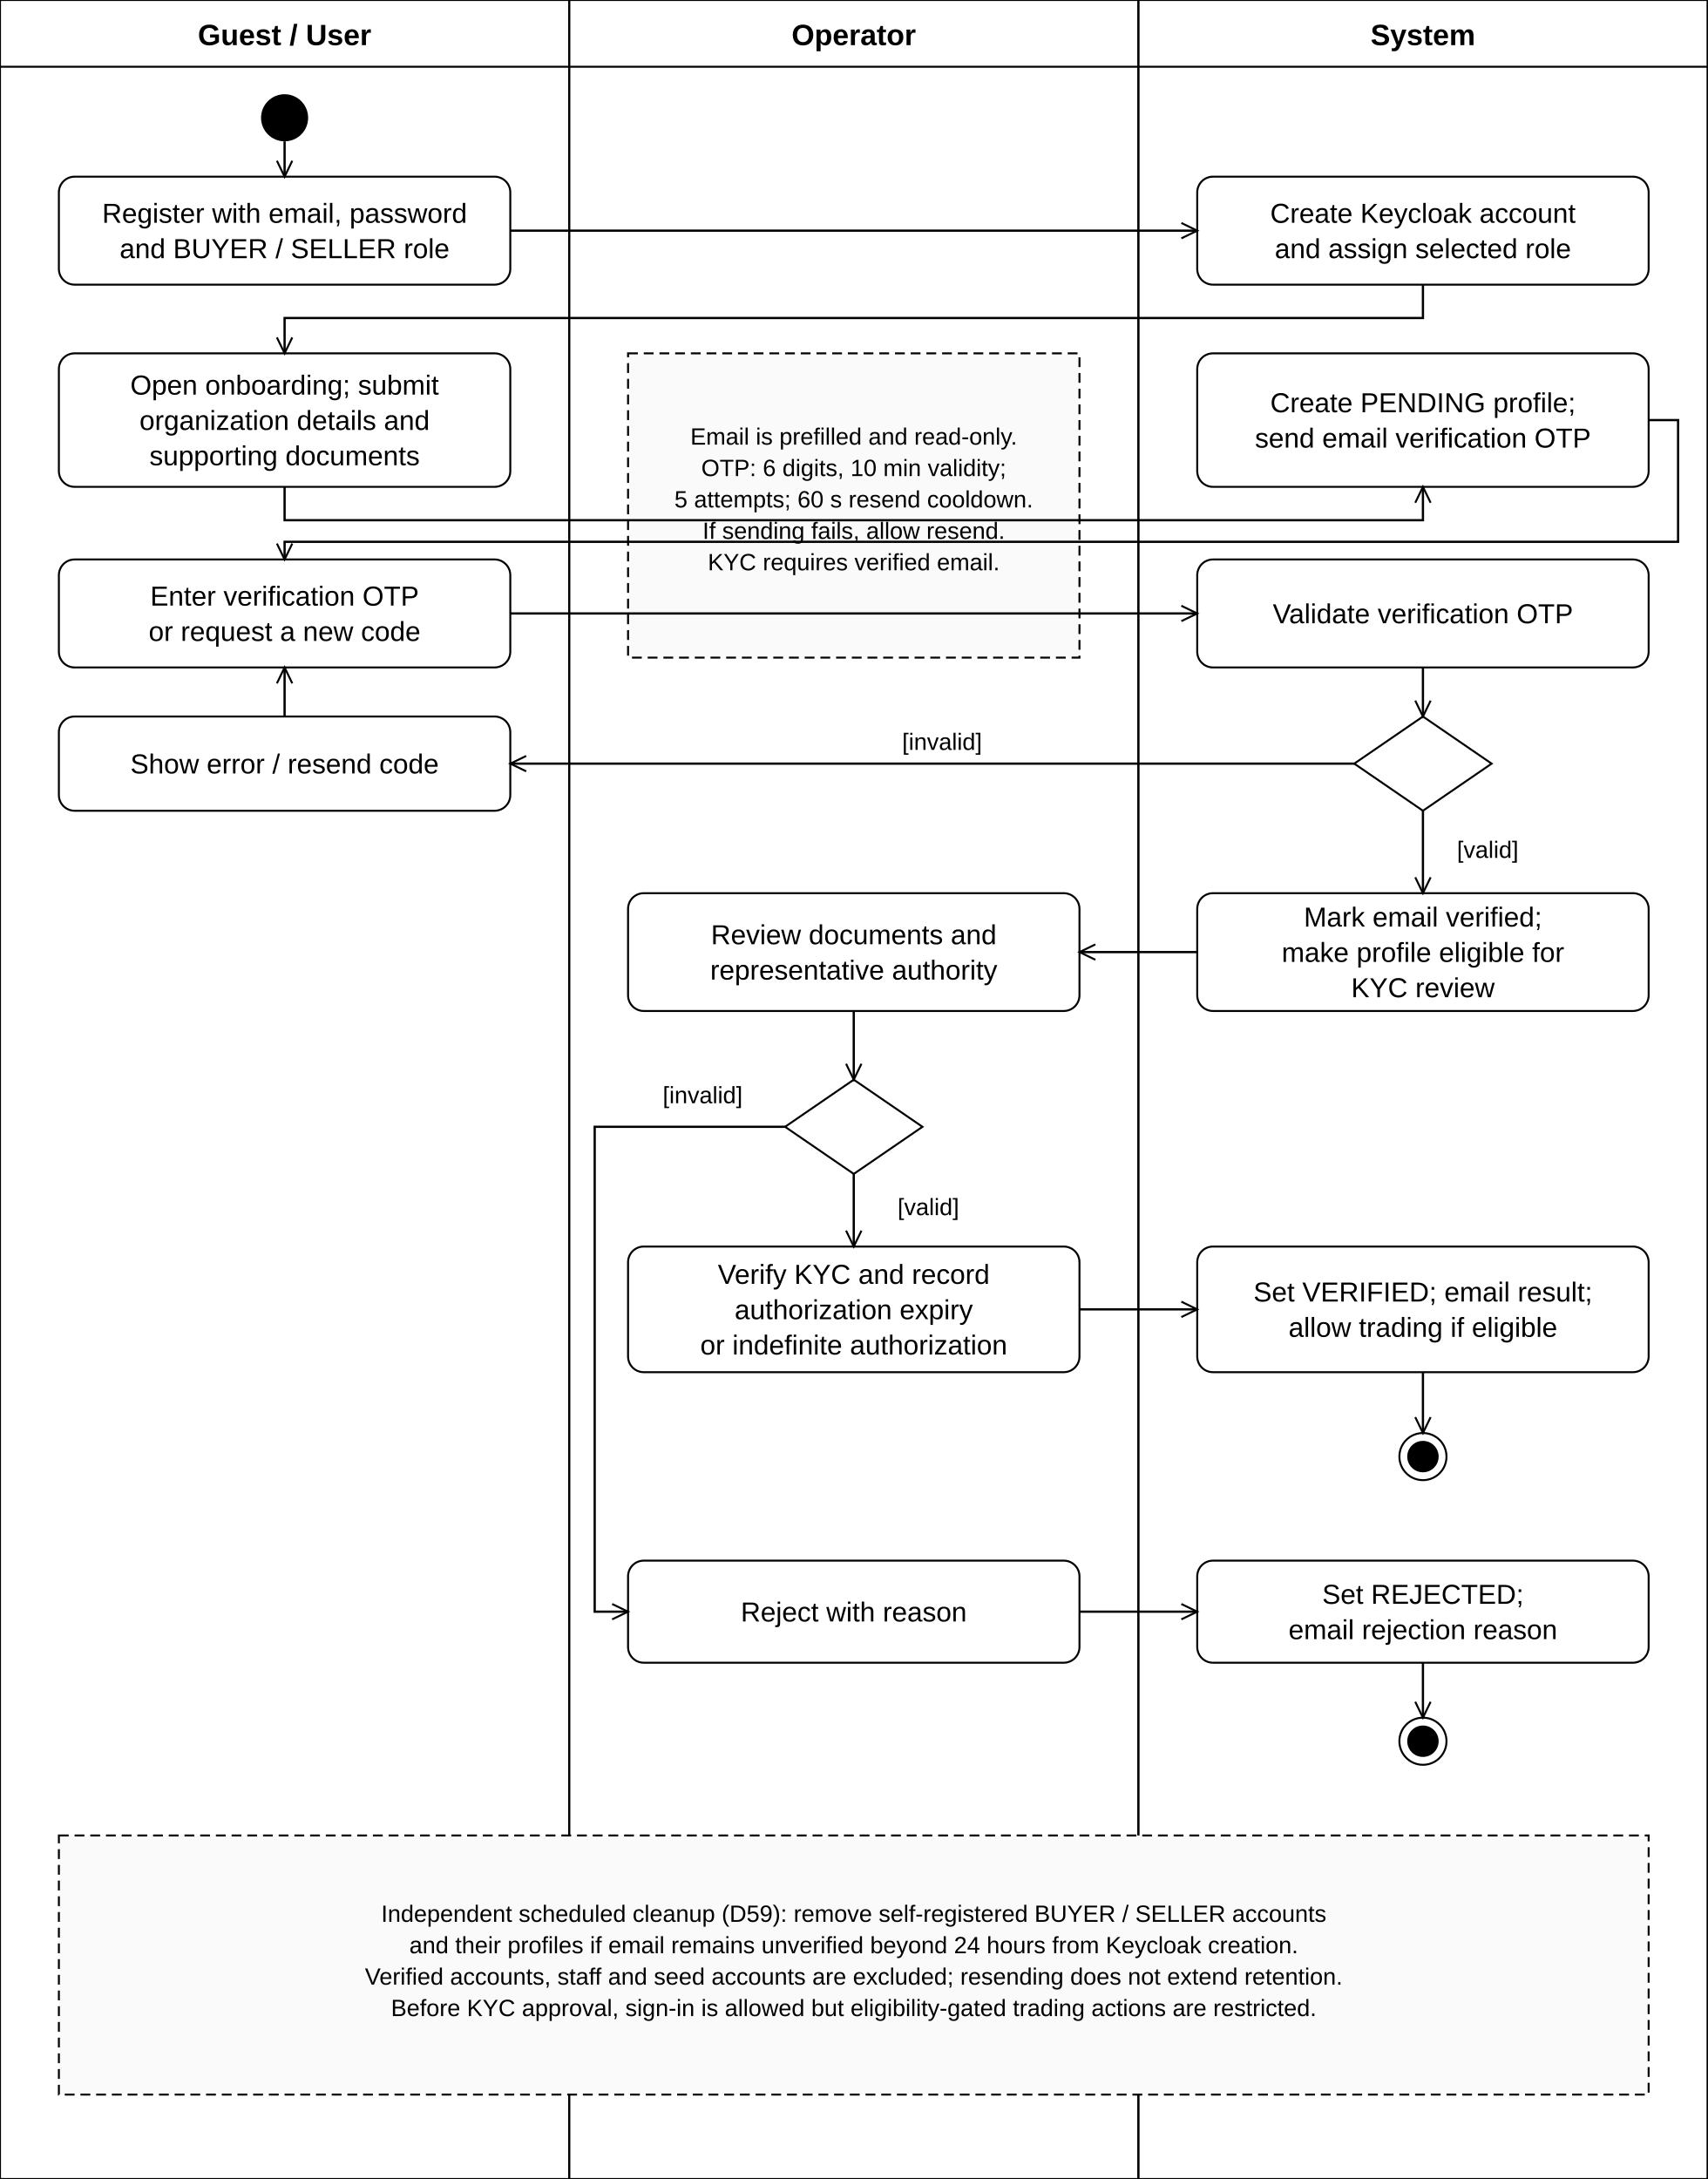
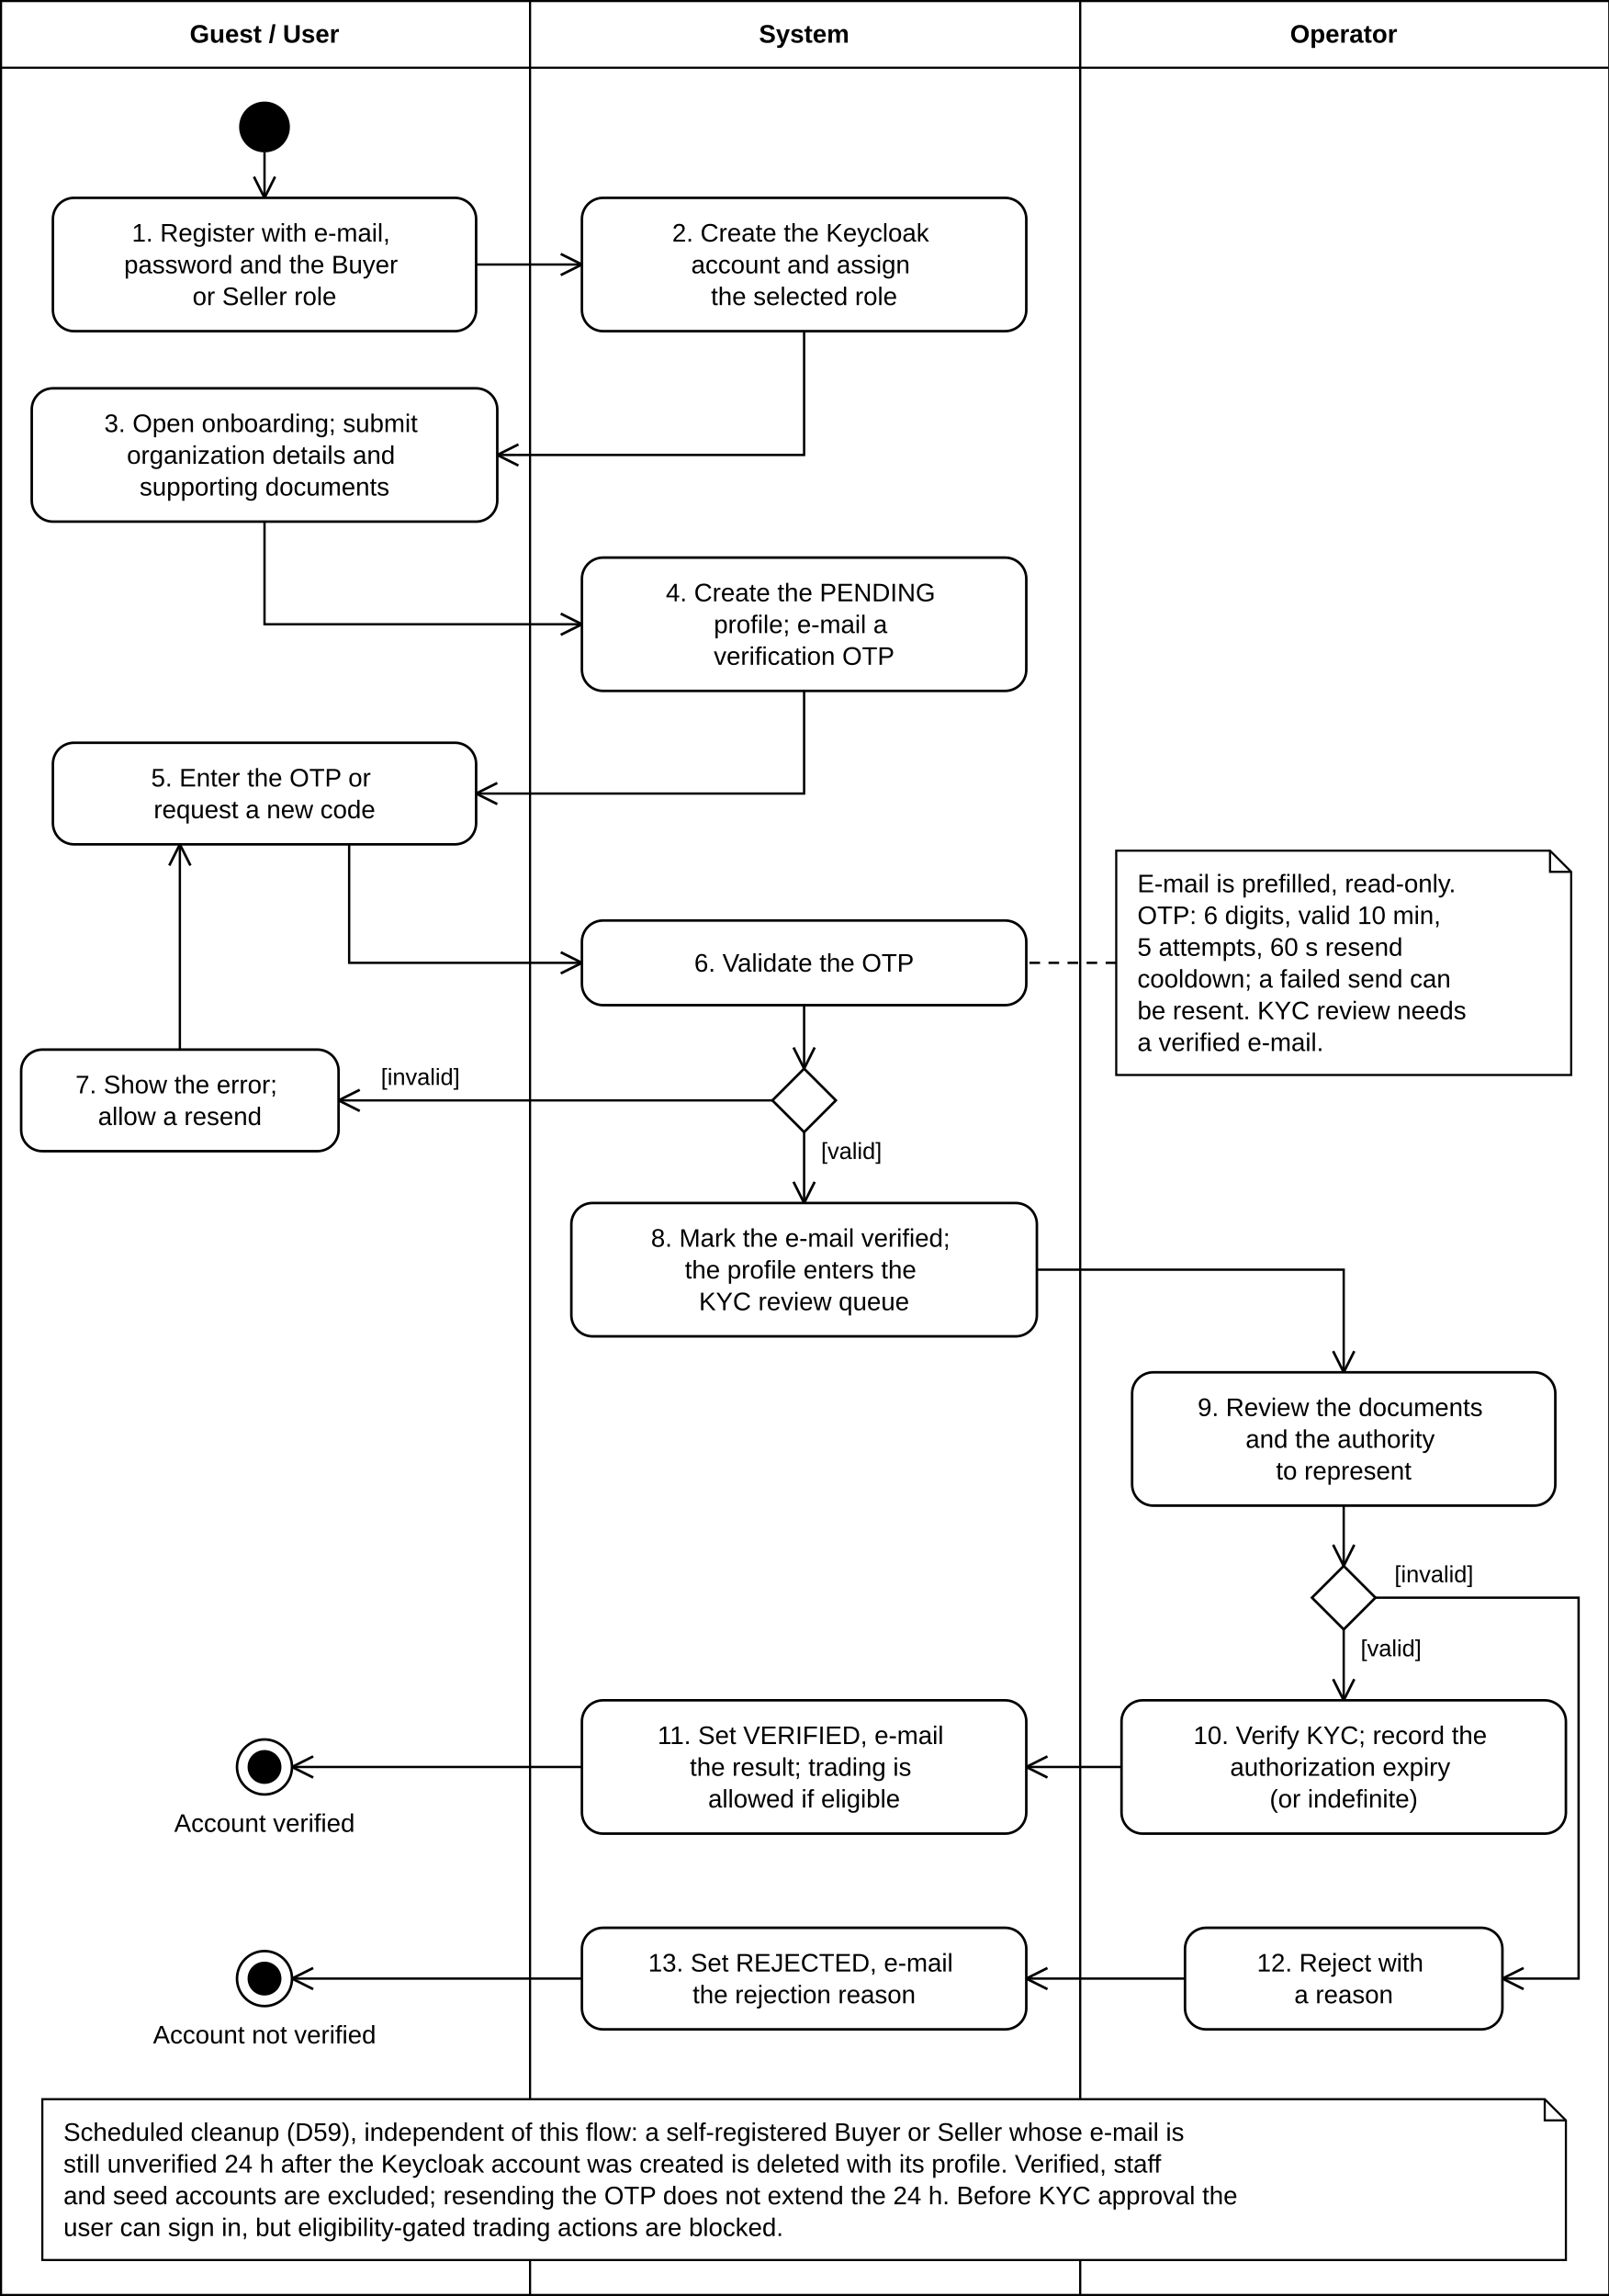
- <svg xmlns="http://www.w3.org/2000/svg" baseProfile="full" height="1110" version="1.1" viewBox="0 0 870 1110" width="870">
-   <defs />
-   <rect fill="white" height="1110" width="870" x="0" y="0" />
-   <rect fill="none" height="1110" stroke="black" width="290" x="0" y="0" />
-   <line stroke="black" x1="0" x2="290" y1="34" y2="34" />
-   <text fill="black" font-family="Arial" font-size="15" font-weight="bold" text-anchor="middle" x="145" y="23">Guest / User</text>
-   <rect fill="none" height="1110" stroke="black" width="290" x="290" y="0" />
-   <line stroke="black" x1="290" x2="580" y1="34" y2="34" />
-   <text fill="black" font-family="Arial" font-size="15" font-weight="bold" text-anchor="middle" x="435" y="23">Operator</text>
-   <rect fill="none" height="1110" stroke="black" width="290" x="580" y="0" />
-   <line stroke="black" x1="580" x2="870" y1="34" y2="34" />
-   <text fill="black" font-family="Arial" font-size="15" font-weight="bold" text-anchor="middle" x="725" y="23">System</text>
-   <circle cx="145.0" cy="60.0" fill="black" r="12.0" />
-   <rect fill="white" height="55" rx="8" stroke="black" width="230" x="30" y="90" />
-   <text fill="black" font-family="Arial" font-size="14" font-weight="normal" text-anchor="middle" x="145.0" y="113.5">Register with email, password</text>
-   <text fill="black" font-family="Arial" font-size="14" font-weight="normal" text-anchor="middle" x="145.0" y="131.5">and BUYER / SELLER role</text>
-   <rect fill="white" height="55" rx="8" stroke="black" width="230" x="610" y="90" />
-   <text fill="black" font-family="Arial" font-size="14" font-weight="normal" text-anchor="middle" x="725.0" y="113.5">Create Keycloak account</text>
-   <text fill="black" font-family="Arial" font-size="14" font-weight="normal" text-anchor="middle" x="725.0" y="131.5">and assign selected role</text>
-   <rect fill="white" height="68" rx="8" stroke="black" width="230" x="30" y="180" />
-   <text fill="black" font-family="Arial" font-size="14" font-weight="normal" text-anchor="middle" x="145.0" y="201.0">Open onboarding; submit</text>
-   <text fill="black" font-family="Arial" font-size="14" font-weight="normal" text-anchor="middle" x="145.0" y="219.0">organization details and</text>
-   <text fill="black" font-family="Arial" font-size="14" font-weight="normal" text-anchor="middle" x="145.0" y="237.0">supporting documents</text>
-   <rect fill="white" height="68" rx="8" stroke="black" width="230" x="610" y="180" />
-   <text fill="black" font-family="Arial" font-size="14" font-weight="normal" text-anchor="middle" x="725.0" y="210.0">Create PENDING profile;</text>
-   <text fill="black" font-family="Arial" font-size="14" font-weight="normal" text-anchor="middle" x="725.0" y="228.0">send email verification OTP</text>
-   <rect fill="white" height="55" rx="8" stroke="black" width="230" x="30" y="285" />
-   <text fill="black" font-family="Arial" font-size="14" font-weight="normal" text-anchor="middle" x="145.0" y="308.5">Enter verification OTP</text>
-   <text fill="black" font-family="Arial" font-size="14" font-weight="normal" text-anchor="middle" x="145.0" y="326.5">or request a new code</text>
-   <rect fill="white" height="55" rx="8" stroke="black" width="230" x="610" y="285" />
-   <text fill="black" font-family="Arial" font-size="14" font-weight="normal" text-anchor="middle" x="725.0" y="317.5">Validate verification OTP</text>
-   <polygon fill="white" points="725.0,365 760,389.0 725.0,413 690,389.0" stroke="black" />
-   <rect fill="white" height="48" rx="8" stroke="black" width="230" x="30" y="365" />
-   <text fill="black" font-family="Arial" font-size="14" font-weight="normal" text-anchor="middle" x="145.0" y="394.0">Show error / resend code</text>
-   <rect fill="white" height="60" rx="8" stroke="black" width="230" x="610" y="455" />
-   <text fill="black" font-family="Arial" font-size="14" font-weight="normal" text-anchor="middle" x="725.0" y="472.0">Mark email verified;</text>
-   <text fill="black" font-family="Arial" font-size="14" font-weight="normal" text-anchor="middle" x="725.0" y="490.0">make profile eligible for</text>
-   <text fill="black" font-family="Arial" font-size="14" font-weight="normal" text-anchor="middle" x="725.0" y="508.0">KYC review</text>
-   <rect fill="white" height="60" rx="8" stroke="black" width="230" x="320" y="455" />
-   <text fill="black" font-family="Arial" font-size="14" font-weight="normal" text-anchor="middle" x="435.0" y="481.0">Review documents and</text>
-   <text fill="black" font-family="Arial" font-size="14" font-weight="normal" text-anchor="middle" x="435.0" y="499.0">representative authority</text>
-   <polygon fill="white" points="435.0,550 470,574.0 435.0,598 400,574.0" stroke="black" />
-   <rect fill="white" height="64" rx="8" stroke="black" width="230" x="320" y="635" />
-   <text fill="black" font-family="Arial" font-size="14" font-weight="normal" text-anchor="middle" x="435.0" y="654.0">Verify KYC and record</text>
-   <text fill="black" font-family="Arial" font-size="14" font-weight="normal" text-anchor="middle" x="435.0" y="672.0">authorization expiry</text>
-   <text fill="black" font-family="Arial" font-size="14" font-weight="normal" text-anchor="middle" x="435.0" y="690.0">or indefinite authorization</text>
-   <rect fill="white" height="64" rx="8" stroke="black" width="230" x="610" y="635" />
-   <text fill="black" font-family="Arial" font-size="14" font-weight="normal" text-anchor="middle" x="725.0" y="663.0">Set VERIFIED; email result;</text>
-   <text fill="black" font-family="Arial" font-size="14" font-weight="normal" text-anchor="middle" x="725.0" y="681.0">allow trading if eligible</text>
-   <circle cx="725.0" cy="742.0" fill="white" r="12.0" stroke="black" />
-   <circle cx="725.0" cy="742.0" fill="black" r="8.0" />
-   <rect fill="white" height="52" rx="8" stroke="black" width="230" x="320" y="795" />
-   <text fill="black" font-family="Arial" font-size="14" font-weight="normal" text-anchor="middle" x="435.0" y="826.0">Reject with reason</text>
-   <rect fill="white" height="52" rx="8" stroke="black" width="230" x="610" y="795" />
-   <text fill="black" font-family="Arial" font-size="14" font-weight="normal" text-anchor="middle" x="725.0" y="817.0">Set REJECTED;</text>
-   <text fill="black" font-family="Arial" font-size="14" font-weight="normal" text-anchor="middle" x="725.0" y="835.0">email rejection reason</text>
-   <circle cx="725.0" cy="887.0" fill="white" r="12.0" stroke="black" />
-   <circle cx="725.0" cy="887.0" fill="black" r="8.0" />
-   <rect fill="#fafafa" height="155" stroke="black" stroke-dasharray="5,3" width="230" x="320" y="180" />
-   <text fill="black" font-family="Arial" font-size="12" font-weight="normal" text-anchor="middle" x="435.0" y="226.5">Email is prefilled and read-only.</text>
-   <text fill="black" font-family="Arial" font-size="12" font-weight="normal" text-anchor="middle" x="435.0" y="242.5">OTP: 6 digits, 10 min validity;</text>
-   <text fill="black" font-family="Arial" font-size="12" font-weight="normal" text-anchor="middle" x="435.0" y="258.5">5 attempts; 60 s resend cooldown.</text>
-   <text fill="black" font-family="Arial" font-size="12" font-weight="normal" text-anchor="middle" x="435.0" y="274.5">If sending fails, allow resend.</text>
-   <text fill="black" font-family="Arial" font-size="12" font-weight="normal" text-anchor="middle" x="435.0" y="290.5">KYC requires verified email.</text>
-   <rect fill="#fafafa" height="132" stroke="black" stroke-dasharray="5,3" width="810" x="30" y="935" />
-   <text fill="black" font-family="Arial" font-size="12" font-weight="normal" text-anchor="middle" x="435.0" y="979.0">Independent scheduled cleanup (D59): remove self-registered BUYER / SELLER accounts</text>
-   <text fill="black" font-family="Arial" font-size="12" font-weight="normal" text-anchor="middle" x="435.0" y="995.0">and their profiles if email remains unverified beyond 24 hours from Keycloak creation.</text>
-   <text fill="black" font-family="Arial" font-size="12" font-weight="normal" text-anchor="middle" x="435.0" y="1011.0">Verified accounts, staff and seed accounts are excluded; resending does not extend retention.</text>
-   <text fill="black" font-family="Arial" font-size="12" font-weight="normal" text-anchor="middle" x="435.0" y="1027.0">Before KYC approval, sign-in is allowed but eligibility-gated trading actions are restricted.</text>
-   <polyline fill="none" points="145.0,72 145.0,90" stroke="black" stroke-width="1.15" />
-   <polyline fill="none" points="141.085,81.896 145.0,90 148.915,81.896" stroke="black" />
-   <polyline fill="none" points="260,117.5 610,117.5" stroke="black" stroke-width="1.15" />
-   <polyline fill="none" points="601.896,121.415 610,117.5 601.896,113.585" stroke="black" />
-   <polyline fill="none" points="725.0,145 725,162 145,162 145.0,180" stroke="black" stroke-width="1.15" />
-   <polyline fill="none" points="141.085,171.896 145.0,180 148.915,171.896" stroke="black" />
-   <polyline fill="none" points="145.0,248 145,265 725,265 725.0,248" stroke="black" stroke-width="1.15" />
-   <polyline fill="none" points="728.915,256.104 725.0,248 721.085,256.104" stroke="black" />
-   <polyline fill="none" points="840,214.0 855,214 855,276 145,276 145.0,285" stroke="black" stroke-width="1.15" />
-   <polyline fill="none" points="141.085,276.896 145.0,285 148.915,276.896" stroke="black" />
-   <polyline fill="none" points="260,312.5 610,312.5" stroke="black" stroke-width="1.15" />
-   <polyline fill="none" points="601.896,316.415 610,312.5 601.896,308.585" stroke="black" />
-   <polyline fill="none" points="725.0,340 725.0,365" stroke="black" stroke-width="1.15" />
-   <polyline fill="none" points="721.085,356.896 725.0,365 728.915,356.896" stroke="black" />
-   <polyline fill="none" points="690,389.0 260,389.0" stroke="black" stroke-width="1.15" />
-   <polyline fill="none" points="268.104,385.085 260,389.0 268.104,392.915" stroke="black" />
-   <text fill="black" font-family="Arial" font-size="12" font-weight="normal" text-anchor="middle" x="480" y="382">[invalid]</text>
-   <polyline fill="none" points="145.0,365 145.0,340" stroke="black" stroke-width="1.15" />
-   <polyline fill="none" points="148.915,348.104 145.0,340 141.085,348.104" stroke="black" />
-   <polyline fill="none" points="725.0,413 725.0,455" stroke="black" stroke-width="1.15" />
-   <polyline fill="none" points="721.085,446.896 725.0,455 728.915,446.896" stroke="black" />
-   <text fill="black" font-family="Arial" font-size="12" font-weight="normal" text-anchor="middle" x="758" y="437">[valid]</text>
-   <polyline fill="none" points="610,485.0 550,485.0" stroke="black" stroke-width="1.15" />
-   <polyline fill="none" points="558.104,481.085 550,485.0 558.104,488.915" stroke="black" />
-   <polyline fill="none" points="435.0,515 435.0,550" stroke="black" stroke-width="1.15" />
-   <polyline fill="none" points="431.085,541.896 435.0,550 438.915,541.896" stroke="black" />
-   <polyline fill="none" points="435.0,598 435.0,635" stroke="black" stroke-width="1.15" />
-   <polyline fill="none" points="431.085,626.896 435.0,635 438.915,626.896" stroke="black" />
-   <text fill="black" font-family="Arial" font-size="12" font-weight="normal" text-anchor="middle" x="473" y="619">[valid]</text>
-   <polyline fill="none" points="550,667.0 610,667.0" stroke="black" stroke-width="1.15" />
-   <polyline fill="none" points="601.896,670.915 610,667.0 601.896,663.085" stroke="black" />
-   <polyline fill="none" points="725.0,699 725.0,730" stroke="black" stroke-width="1.15" />
-   <polyline fill="none" points="721.085,721.896 725.0,730 728.915,721.896" stroke="black" />
-   <polyline fill="none" points="400,574.0 303,574 303,821 320,821.0" stroke="black" stroke-width="1.15" />
-   <polyline fill="none" points="311.896,824.915 320,821.0 311.896,817.085" stroke="black" />
-   <text fill="black" font-family="Arial" font-size="12" font-weight="normal" text-anchor="middle" x="358" y="562">[invalid]</text>
-   <polyline fill="none" points="550,821.0 610,821.0" stroke="black" stroke-width="1.15" />
-   <polyline fill="none" points="601.896,824.915 610,821.0 601.896,817.085" stroke="black" />
-   <polyline fill="none" points="725.0,847 725.0,875" stroke="black" stroke-width="1.15" />
-   <polyline fill="none" points="721.085,866.896 725.0,875 728.915,866.896" stroke="black" />
+ <svg xmlns="http://www.w3.org/2000/svg" width="760" height="1085" viewBox="0 0 760 1085" font-family="Arial" font-size="12">
+   <defs>
+     <marker id="open" viewBox="0 0 12 12" refX="11" refY="6" markerWidth="12" markerHeight="12" markerUnits="userSpaceOnUse" orient="auto">
+       <path d="M1,1 L11,6 L1,11" fill="none" stroke="black" stroke-width="1.2" />
+     </marker>
+     <marker id="tri" viewBox="0 0 14 14" refX="13" refY="7" markerWidth="14" markerHeight="14" markerUnits="userSpaceOnUse" orient="auto">
+       <path d="M1,1 L13,7 L1,13 Z" fill="white" stroke="black" />
+     </marker>
+     <marker id="dia" viewBox="0 0 18 10" refX="1" refY="5" markerWidth="18" markerHeight="10" markerUnits="userSpaceOnUse" orient="auto">
+       <path d="M1,5 L9,1 L17,5 L9,9 Z" fill="black" />
+     </marker>
+   </defs>
+   <rect x="0" y="0" width="760" height="1085" fill="white" />
+   <rect x="0.5" y=".5" width="250" height="1084" fill="white" stroke="black" />
+   <line x1="0" y1="32" x2="250" y2="32" stroke="black" />
+   <text text-anchor="middle" dominant-baseline="central" font-size="12" font-weight="bold">
+     <tspan x="125.0" y="16.0">Guest / User</tspan>
+   </text>
+   <rect x="250.5" y=".5" width="260" height="1084" fill="white" stroke="black" />
+   <line x1="250" y1="32" x2="510" y2="32" stroke="black" />
+   <text text-anchor="middle" dominant-baseline="central" font-size="12" font-weight="bold">
+     <tspan x="380.0" y="16.0">System</tspan>
+   </text>
+   <rect x="510.5" y=".5" width="250" height="1084" fill="white" stroke="black" />
+   <line x1="510" y1="32" x2="760" y2="32" stroke="black" />
+   <text text-anchor="middle" dominant-baseline="central" font-size="12" font-weight="bold">
+     <tspan x="635.0" y="16.0">Operator</tspan>
+   </text>
+   <path d="M125.0,72.0 L125.0,93.5" fill="none" stroke="black" stroke-width="1.1" marker-end="url(#open)" />
+   <path d="M225.0,125 L275.0,125" fill="none" stroke="black" stroke-width="1.1" marker-end="url(#open)" />
+   <path d="M380.0,156.5 L380.0,215 L235.0,215" fill="none" stroke="black" stroke-width="1.1" marker-end="url(#open)" />
+   <path d="M125.0,246.5 L125.0,295 L275.0,295" fill="none" stroke="black" stroke-width="1.1" marker-end="url(#open)" />
+   <path d="M380.0,326.5 L380.0,375 L225.0,375" fill="none" stroke="black" stroke-width="1.1" marker-end="url(#open)" />
+   <path d="M165.0,399.0 L165.0,455 L275.0,455" fill="none" stroke="black" stroke-width="1.1" marker-end="url(#open)" />
+   <path d="M527.5,455 L485.0,455" fill="none" stroke="black" stroke-width="1.1" stroke-dasharray="5,4" />
+   <path d="M380.0,475.0 L380.0,505.0" fill="none" stroke="black" stroke-width="1.1" marker-end="url(#open)" />
+   <path d="M365.0,520 L160.0,520" fill="none" stroke="black" stroke-width="1.1" marker-end="url(#open)" />
+   <rect x="178" y="502" width="41.297" height="13.75" fill="white" />
+   <text text-anchor="start" dominant-baseline="central" font-size="11">
+     <tspan x="180" y="508.875">[invalid]</tspan>
+   </text>
+   <path d="M85,496.0 L85.0,399.0" fill="none" stroke="black" stroke-width="1.1" marker-end="url(#open)" />
+   <path d="M380.0,535.0 L380.0,568.5" fill="none" stroke="black" stroke-width="1.1" marker-end="url(#open)" />
+   <rect x="386.0" y="537" width="32.734" height="13.75" fill="white" />
+   <text text-anchor="start" dominant-baseline="central" font-size="11">
+     <tspan x="388.0" y="543.875">[valid]</tspan>
+   </text>
+   <path d="M490.0,600 L635.0,600 L635.0,648.5" fill="none" stroke="black" stroke-width="1.1" marker-end="url(#open)" />
+   <path d="M635.0,711.5 L635.0,740.0" fill="none" stroke="black" stroke-width="1.1" marker-end="url(#open)" />
+   <path d="M635.0,770.0 L635.0,803.5" fill="none" stroke="black" stroke-width="1.1" marker-end="url(#open)" />
+   <rect x="641.0" y="772" width="32.734" height="13.75" fill="white" />
+   <text text-anchor="start" dominant-baseline="central" font-size="11">
+     <tspan x="643.0" y="778.875">[valid]</tspan>
+   </text>
+   <path d="M530.0,835 L485.0,835" fill="none" stroke="black" stroke-width="1.1" marker-end="url(#open)" />
+   <path d="M275.0,835 L138.0,835" fill="none" stroke="black" stroke-width="1.1" marker-end="url(#open)" />
+   <path d="M650.0,755 L746,755 L746,935 L710.0,935" fill="none" stroke="black" stroke-width="1.1" marker-end="url(#open)" />
+   <rect x="657.0" y="737" width="41.297" height="13.75" fill="white" />
+   <text text-anchor="start" dominant-baseline="central" font-size="11">
+     <tspan x="659.0" y="743.875">[invalid]</tspan>
+   </text>
+   <path d="M560.0,935 L485.0,935" fill="none" stroke="black" stroke-width="1.1" marker-end="url(#open)" />
+   <path d="M275.0,935 L138.0,935" fill="none" stroke="black" stroke-width="1.1" marker-end="url(#open)" />
+   <circle cx="125.0" cy="60" r="12.0" fill="black" />
+   <rect x="25.0" y="93.5" width="200" height="63.0" rx="10" fill="white" stroke="black" stroke-width="1.2" />
+   <text text-anchor="middle" dominant-baseline="central" font-size="12">
+     <tspan x="125.0" y="110.0">1. Register with e-mail,</tspan>
+     <tspan x="125.0" y="125.0">password and the Buyer</tspan>
+     <tspan x="125.0" y="140.0">or Seller role</tspan>
+   </text>
+   <rect x="275.0" y="93.5" width="210" height="63.0" rx="10" fill="white" stroke="black" stroke-width="1.2" />
+   <text text-anchor="middle" dominant-baseline="central" font-size="12">
+     <tspan x="380.0" y="110.0">2. Create the Keycloak</tspan>
+     <tspan x="380.0" y="125.0">account and assign</tspan>
+     <tspan x="380.0" y="140.0">the selected role</tspan>
+   </text>
+   <rect x="15.0" y="183.5" width="220" height="63.0" rx="10" fill="white" stroke="black" stroke-width="1.2" />
+   <text text-anchor="middle" dominant-baseline="central" font-size="12">
+     <tspan x="125.0" y="200.0">3. Open onboarding; submit</tspan>
+     <tspan x="125.0" y="215.0">organization details and</tspan>
+     <tspan x="125.0" y="230.0">supporting documents</tspan>
+   </text>
+   <rect x="275.0" y="263.5" width="210" height="63.0" rx="10" fill="white" stroke="black" stroke-width="1.2" />
+   <text text-anchor="middle" dominant-baseline="central" font-size="12">
+     <tspan x="380.0" y="280.0">4. Create the PENDING</tspan>
+     <tspan x="380.0" y="295.0">profile; e-mail a</tspan>
+     <tspan x="380.0" y="310.0">verification OTP</tspan>
+   </text>
+   <rect x="25.0" y="351.0" width="200" height="48.0" rx="10" fill="white" stroke="black" stroke-width="1.2" />
+   <text text-anchor="middle" dominant-baseline="central" font-size="12">
+     <tspan x="125.0" y="367.5">5. Enter the OTP or</tspan>
+     <tspan x="125.0" y="382.5">request a new code</tspan>
+   </text>
+   <rect x="275.0" y="435.0" width="210" height="40" rx="10" fill="white" stroke="black" stroke-width="1.2" />
+   <text text-anchor="middle" dominant-baseline="central" font-size="12">
+     <tspan x="380.0" y="455.0">6. Validate the OTP</tspan>
+   </text>
+   <path d="M527.5,402.0 L732.5,402.0 L742.5,412.0 L742.5,508.0 L527.5,508.0 Z" fill="white" stroke="black" />
+   <path d="M732.5,402.0 L732.5,412.0 L742.5,412.0" fill="none" stroke="black" />
+   <text text-anchor="start" dominant-baseline="central" font-size="12">
+     <tspan x="537.5" y="417.5">E-mail is prefilled, read-only.</tspan>
+     <tspan x="537.5" y="432.5">OTP: 6 digits, valid 10 min,</tspan>
+     <tspan x="537.5" y="447.5">5 attempts, 60 s resend</tspan>
+     <tspan x="537.5" y="462.5">cooldown; a failed send can</tspan>
+     <tspan x="537.5" y="477.5">be resent. KYC review needs</tspan>
+     <tspan x="537.5" y="492.5">a verified e-mail.</tspan>
+   </text>
+   <polygon points="380.0,505.0 395.0,520 380.0,535.0 365.0,520" fill="white" stroke="black" stroke-width="1.2" />
+   <rect x="10.0" y="496.0" width="150" height="48.0" rx="10" fill="white" stroke="black" stroke-width="1.2" />
+   <text text-anchor="middle" dominant-baseline="central" font-size="12">
+     <tspan x="85" y="512.5">7. Show the error;</tspan>
+     <tspan x="85" y="527.5">allow a resend</tspan>
+   </text>
+   <rect x="270.0" y="568.5" width="220" height="63.0" rx="10" fill="white" stroke="black" stroke-width="1.2" />
+   <text text-anchor="middle" dominant-baseline="central" font-size="12">
+     <tspan x="380.0" y="585.0">8. Mark the e-mail verified;</tspan>
+     <tspan x="380.0" y="600.0">the profile enters the</tspan>
+     <tspan x="380.0" y="615.0">KYC review queue</tspan>
+   </text>
+   <rect x="535.0" y="648.5" width="200" height="63.0" rx="10" fill="white" stroke="black" stroke-width="1.2" />
+   <text text-anchor="middle" dominant-baseline="central" font-size="12">
+     <tspan x="635.0" y="665.0">9. Review the documents</tspan>
+     <tspan x="635.0" y="680.0">and the authority</tspan>
+     <tspan x="635.0" y="695.0">to represent</tspan>
+   </text>
+   <polygon points="635.0,740.0 650.0,755 635.0,770.0 620.0,755" fill="white" stroke="black" stroke-width="1.2" />
+   <rect x="530.0" y="803.5" width="210" height="63.0" rx="10" fill="white" stroke="black" stroke-width="1.2" />
+   <text text-anchor="middle" dominant-baseline="central" font-size="12">
+     <tspan x="635.0" y="820.0">10. Verify KYC; record the</tspan>
+     <tspan x="635.0" y="835.0">authorization expiry</tspan>
+     <tspan x="635.0" y="850.0">(or indefinite)</tspan>
+   </text>
+   <rect x="275.0" y="803.5" width="210" height="63.0" rx="10" fill="white" stroke="black" stroke-width="1.2" />
+   <text text-anchor="middle" dominant-baseline="central" font-size="12">
+     <tspan x="380.0" y="820.0">11. Set VERIFIED, e-mail</tspan>
+     <tspan x="380.0" y="835.0">the result; trading is</tspan>
+     <tspan x="380.0" y="850.0">allowed if eligible</tspan>
+   </text>
+   <circle cx="125.0" cy="835" r="13.0" fill="white" stroke="black" stroke-width="1.2" />
+   <circle cx="125.0" cy="835" r="8.0" fill="black" />
+   <text text-anchor="middle" dominant-baseline="central" font-size="12">
+     <tspan x="125.0" y="861.5">Account verified</tspan>
+   </text>
+   <rect x="560.0" y="911.0" width="150" height="48.0" rx="10" fill="white" stroke="black" stroke-width="1.2" />
+   <text text-anchor="middle" dominant-baseline="central" font-size="12">
+     <tspan x="635.0" y="927.5">12. Reject with</tspan>
+     <tspan x="635.0" y="942.5">a reason</tspan>
+   </text>
+   <rect x="275.0" y="911.0" width="210" height="48.0" rx="10" fill="white" stroke="black" stroke-width="1.2" />
+   <text text-anchor="middle" dominant-baseline="central" font-size="12">
+     <tspan x="380.0" y="927.5">13. Set REJECTED, e-mail</tspan>
+     <tspan x="380.0" y="942.5">the rejection reason</tspan>
+   </text>
+   <circle cx="125.0" cy="935" r="13.0" fill="white" stroke="black" stroke-width="1.2" />
+   <circle cx="125.0" cy="935" r="8.0" fill="black" />
+   <text text-anchor="middle" dominant-baseline="central" font-size="12">
+     <tspan x="125.0" y="961.5">Account not verified</tspan>
+   </text>
+   <path d="M20.0,992.0 L730.0,992.0 L740.0,1002.0 L740.0,1068.0 L20.0,1068.0 Z" fill="white" stroke="black" />
+   <path d="M730.0,992.0 L730.0,1002.0 L740.0,1002.0" fill="none" stroke="black" />
+   <text text-anchor="start" dominant-baseline="central" font-size="12">
+     <tspan x="30.0" y="1007.5">Scheduled cleanup (D59), independent of this flow: a self-registered Buyer or Seller whose e-mail is</tspan>
+     <tspan x="30.0" y="1022.5">still unverified 24 h after the Keycloak account was created is deleted with its profile. Verified, staff</tspan>
+     <tspan x="30.0" y="1037.5">and seed accounts are excluded; resending the OTP does not extend the 24 h. Before KYC approval the</tspan>
+     <tspan x="30.0" y="1052.5">user can sign in, but eligibility-gated trading actions are blocked.</tspan>
+   </text>
</svg>
